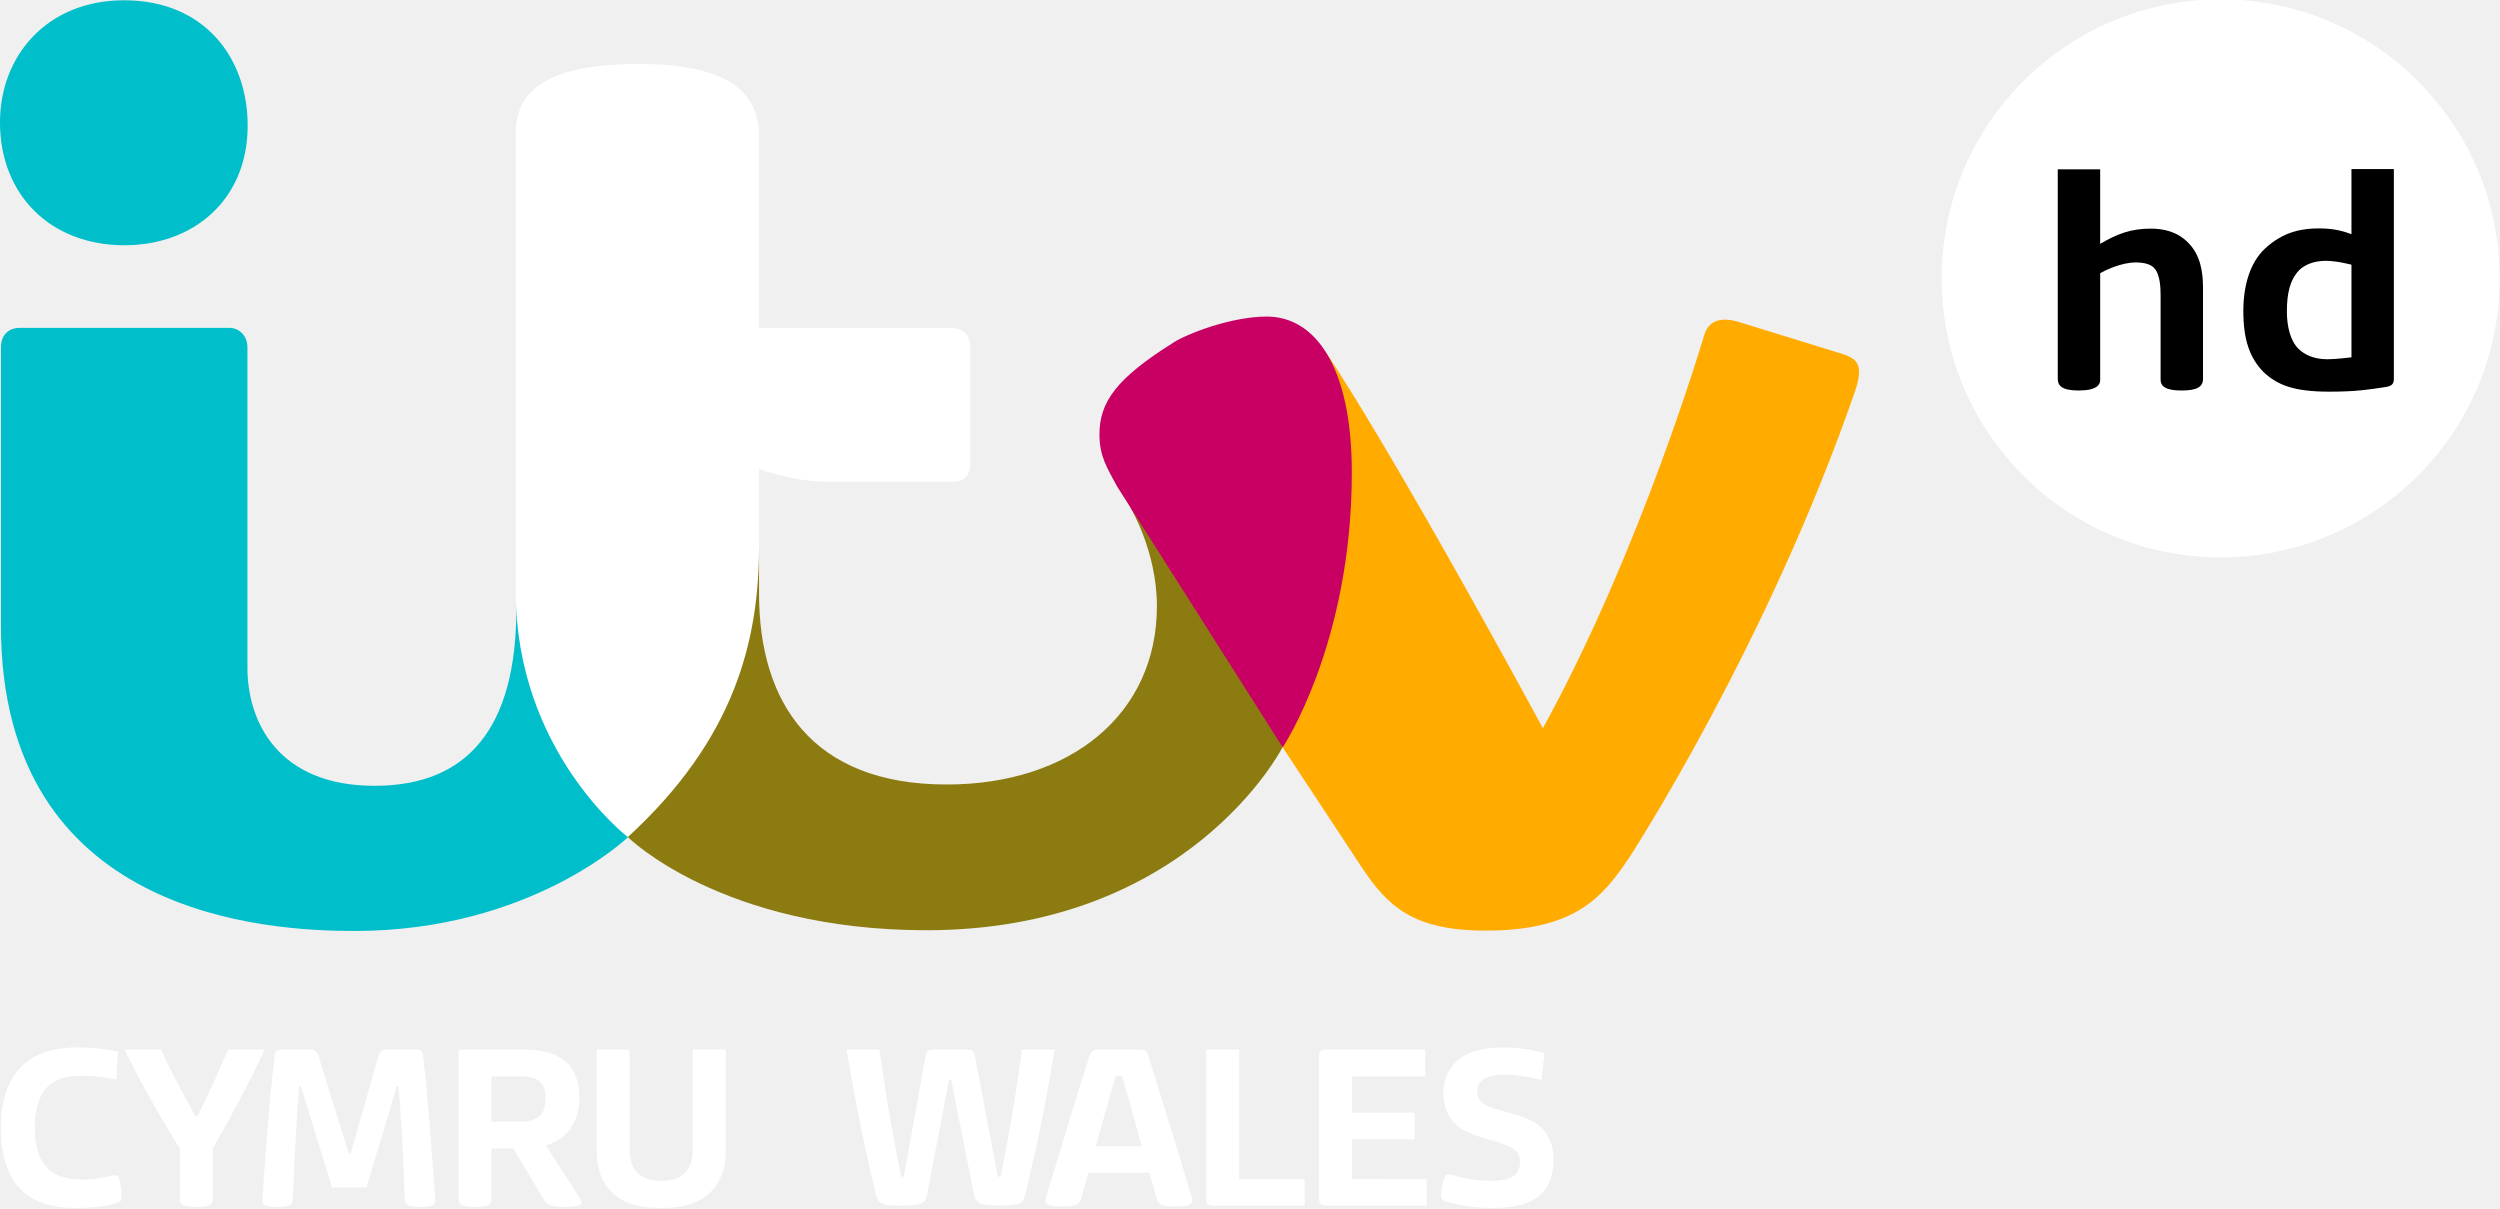
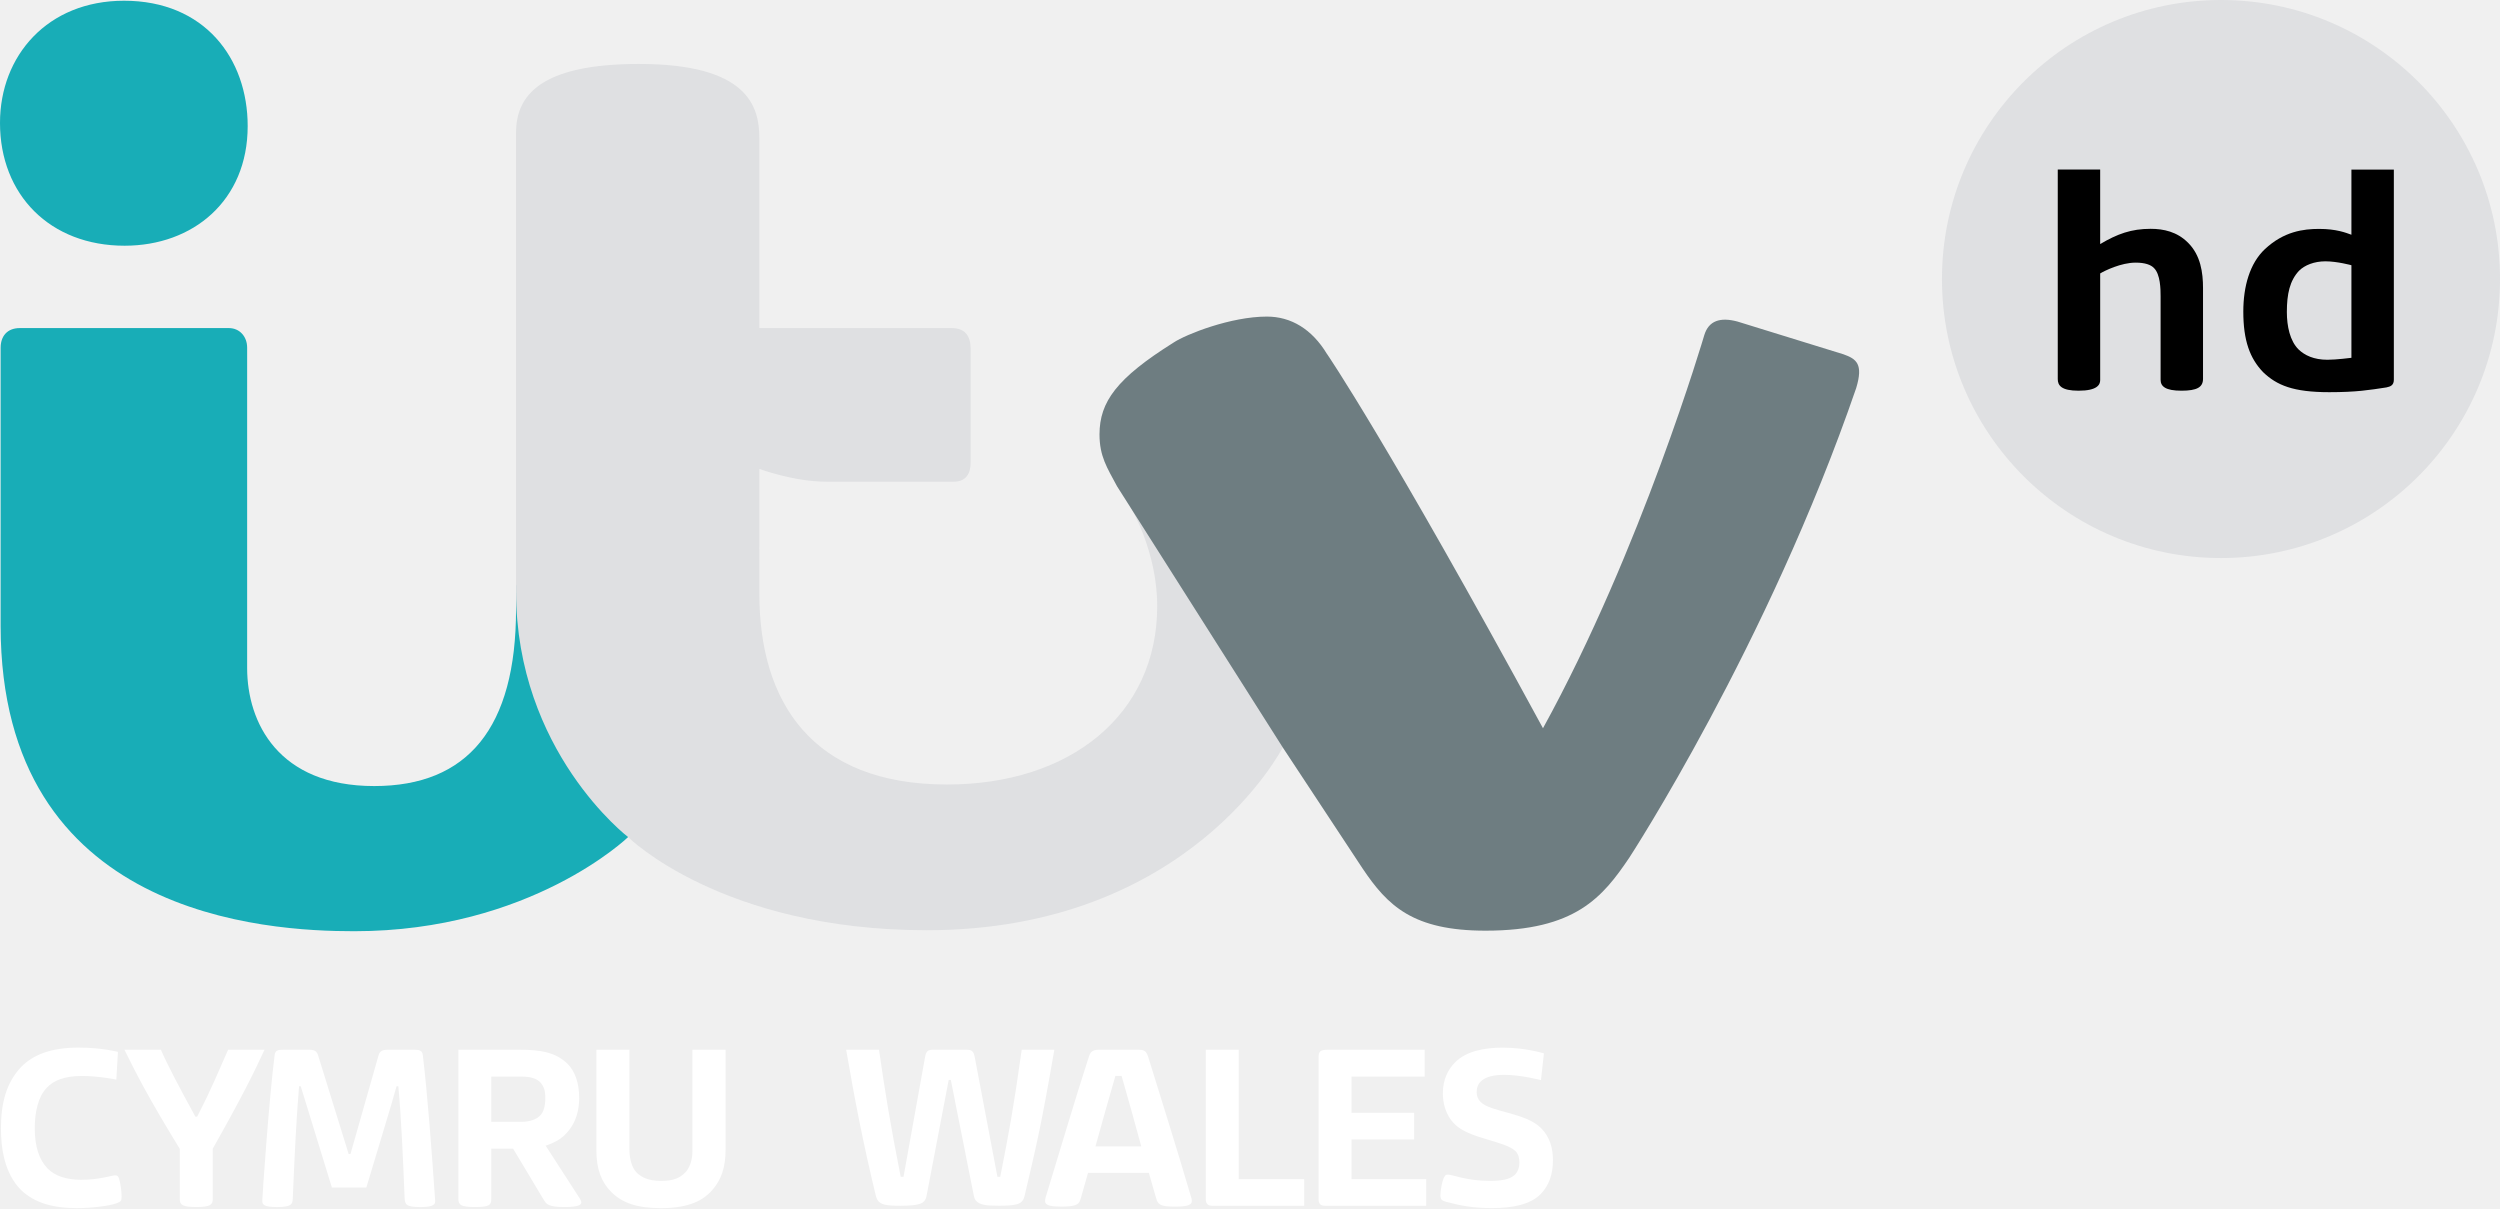
- <svg xmlns="http://www.w3.org/2000/svg" id="svg2" width="267.6" height="129.31" version="1.1">
-   <g id="layer1" transform="translate(-7403.2 -1985.3)">
-     <g id="layer1-17" transform="matrix(.040493 0 0 .040493 7582.3 2082.5)" fill="#fff">
-       <g id="g3120" transform="matrix(.55463 0 0 .55463 -2625.8 -1027.1)" fill="#fff">
-         <path id="path3030" d="m3873.3 3281c-88.223 0-145.66-10.362-219.15-29.959-19.673-5.558-26.811-10.725-26.811-31.906 0-20.708 8.075-64.358 14.828-78.941 7.732-16.251 9.703-18.724 22.47-18.724 20.767 0 86.047 29.959 200.12 29.959 78.866 0 105.14-16.526 120.64-32.413 11.664-12.945 18.666-32.527 18.666-54.916 0-18.075-3.935-40.512-19.098-54.974-52.968-49.809-222.23-58.989-289.55-128.52-46.045-44.87-56.397-105.89-56.397-146.05 0-67.171 24.872-114.37 58.269-148.3 53.19-53.923 140.96-70.217 226.34-70.217 110 0 197.28 27.376 197.28 27.376l-14.081 127.47s-95.355-25.165-174.81-25.165c-106.27 0-132.06 41.655-131.82 82.237 0 18.982 6.614 35.43 19.025 47.185 46.373 48.254 214.64 50.612 287.6 124.18 44.134 44.008 57.071 98.891 57.071 153.99 0 64.277-17.865 119.78-59.169 161.78-49.923 49.168-133.13 65.909-231.43 65.909z" />
-         <path id="path3036" d="m-1054.9 2526v710.48c0 29.254 11.417 39.52 79.04 39.52 69.206 0 77.841-9.448 77.841-39.52v-238.64h104.19l137.84 230.22c7.146 12.143 14.58 24.351 19.648 29.228 15.786 16.093 50.942 18.712 88.958 18.712 63.899 0 78.477-10.862 78.477-20.583 0-6.883-1.486-12.4-11.712-27.282l-158.17-244.7s61.51-18.058 95.17-55.313c54.438-55.124 64.743-122.97 64.743-171.7 0-72.158-19.655-127.42-55.873-163.62-57.258-55.253-128.96-66.802-230.35-66.802zm156.88 128.14h144.91c36.598 0.108 66.906 6.426 86.974 25.598 18.987 19.551 25.785 41.232 25.785 76.27 0 36.878-7.384 66.572-24.96 84.167-16.647 17.267-49.385 29.528-86.602 29.528h-146.1z" />
-         <path id="path2998" d="m-396.83 2526h157.32v471c0 43.764 9.204 91.056 37.358 117.49 20.551 17.849 49.133 36.931 114.53 36.931 58.628 0 88.894-14.531 113.05-38.754 20.853-19.976 35.487-57.366 35.487-101.45v-485.22h158.26v475.74c0 81.684-18.483 146.45-71.313 201.72-34.987 36.41-96.086 77.848-237.01 77.848-114.14 0-185.06-24.941-237.53-77.779-45.59-45.585-70.144-107.98-70.144-197.05z" />
-         <path id="path3196" d="m2665.8 3143h312v127h-437.82c-21.504 0-31.177-9.086-31.177-32.602v-711.4h157z" />
-         <path id="path3198" d="m1999.2 2526c-28.272 0-40.353 9.378-47.193 31.137-67.713 208.21-131.69 427.61-197.4 641.84-7.537 24.449-12.117 36.344-12.117 49.106 0 22.604 35.003 25.922 79.831 25.922 51.462 0 69.916-7.116 79.231-16.319 3.719-3.649 6.783-9.412 9.866-18.57l35.826-126.05h289.91l33.763 117.05c2.855 9.704 5.154 20.451 13.918 28.924 14.493 13.972 43.239 14.968 77.73 14.968 50.724 0 79.531-5.159 79.531-26.973 0-8.589-1.229-11.309-5.215-24.384-69.065-235.72-134.96-442.67-201.98-659.96-10.271-31.127-17.119-36.689-52.07-36.689h-183.63zm78.518 124.89h29.562c31.968 110 63.012 222.78 93.861 336.13h-218.48c31.277-111.63 61.69-222.41 95.062-336.13z" />
-         <path id="path3200" d="m-2303.3 3276c-65.456 0-79.831-9.725-79.831-37.481v-239.89c-153.63-250.25-208.54-361.04-264.01-472.62h174.01c27.099 63.592 84.635 174.22 164.41 319.22h8.4c35.403-72.767 41.267-73.532 147.61-319.22h173.56c-48.022 104.48-107.41 225.44-246.77 471.64v240.98c0 25.872-12.311 37.384-77.39 37.384z" />
-         <path id="path3202" d="m3076.6 3270c-22.112 0-29.964-11.284-29.964-29.964v-680.33c0-23.478 6.924-33.708 43.149-33.708h462.65v128.25h-348.81v172.6h298.47v127.05h-298.47v189.06l356 0.049v127z" />
-         <path id="path3000-1" d="m793.98 2526h156.68c28.074 194.76 52.244 347.78 103.44 605.84h13.428l102.82-571.36c5.234-28.548 13.784-34.48 40.172-34.48h156.67c25.062 0 33.814 6.563 39.384 32.436l108.69 573.4h13.428c41.44-209.79 63.132-325.42 102.38-605.84h155.55c-65.049 377.92-87.642 464.83-141.83 696.63-4.601 17.193-8.255 21.057-12.117 25.68-10.319 11.561-25.396 21.482-108.31 21.482-64.535 0-90.785-3.638-109.7-22.282-7.185-6.905-9.497-14.043-14.168-36.668l-107.48-540.88h-10.074l-104.25 546.08c-3.597 17.926-5.314 22.837-12.27 31.372-8.142 8.472-18.658 22.579-112.22 22.579-75.258 0-91.138-6.753-106.25-21.482-7.864-8.584-12.074-22.879-14.448-34.97-56.599-234.31-96.699-438.73-139.52-687.54z" />
-         <path id="path4251" d="m-3235.8 2900.9c0-117.7 24.236-218.02 98.518-295.03 57.128-56.571 140.91-90.044 272.07-90.044 110.81 0 187.15 20.48 187.15 20.48l-7.592 132.06s-85.136-17.302-164.02-17.302c-81.459 0-134.48 20.473-167.55 56.145-41.29 42.274-57.381 117.03-57.381 192.27 0 89.984 21.242 151.25 61.442 192.98 34.414 35.446 90.258 53.673 160.49 53.673 84.657 0 146.48-21.187 161.55-21.187 11.999 0 17.524 7.2 21.363 26.836 4.842 20.095 9.181 51.311 9.181 73.447 0 23.873-4.795 24.856-24.188 32.84-34.546 12.906-120.12 23.129-188.39 23.129-117.73 0-203.36-26.163-265.89-85.453-81.295-80.591-96.753-202.46-96.753-294.85z" />
-         <path id="path4263" d="m-1919.5 3276.1c-62.565 0-70.291-11.784-70.291-29.676 0-20.651 32.479-490.73 58.89-694.64 2.668-23.107 15.933-25.721 41.105-25.721h123.49c24.034 0 35.962 6.171 42.396 26.043l145.87 470.96h8.762l132.65-466.29c4.562-16.86 10.479-30.708 44.58-30.708h126.32c25.296 0 38.327 3.231 41.383 25.845 23.608 201.19 41.23 442.75 57.357 673.12l1.247 21.072c0.788 12.603 0.277 30.065-68.903 30.065-69.164 0-74.306-11.403-76.55-42.673-7.16-182.63-15.992-383.96-29.949-533.43h-8.484c-26.37 97.16-78.524 262.65-144 483h-164.27l-148.59-483h-7.897c-12.383 146.3-20.964 317.06-30.127 537.01-1.386 23.638-4.233 39.028-74.993 39.028z" />
+ <svg xmlns="http://www.w3.org/2000/svg" id="svg2" width="267.7" height="129.37" version="1.1">
+   <g id="layer1-17" transform="matrix(.040493 0 0 .040493 179.1 97.265)" fill="#fff">
+     <g id="g3120" transform="matrix(.55463 0 0 .55463 -2625.8 -1027.1)" fill="#fff">
+       <path id="path3030" d="m3873.3 3281c-88.223 0-145.66-10.362-219.15-29.959-19.673-5.558-26.811-10.725-26.811-31.906 0-20.708 8.075-64.358 14.828-78.941 7.732-16.251 9.703-18.724 22.47-18.724 20.767 0 86.047 29.959 200.12 29.959 78.866 0 105.14-16.526 120.64-32.413 11.664-12.945 18.666-32.527 18.666-54.916 0-18.075-3.935-40.512-19.098-54.974-52.968-49.809-222.23-58.989-289.55-128.52-46.045-44.87-56.397-105.89-56.397-146.05 0-67.171 24.872-114.37 58.269-148.3 53.19-53.923 140.96-70.217 226.34-70.217 110 0 197.28 27.376 197.28 27.376l-14.081 127.47s-95.355-25.165-174.81-25.165c-106.27 0-132.06 41.655-131.82 82.237 0 18.982 6.614 35.43 19.025 47.185 46.373 48.254 214.64 50.612 287.6 124.18 44.134 44.008 57.071 98.891 57.071 153.99 0 64.277-17.865 119.78-59.169 161.78-49.923 49.168-133.13 65.909-231.43 65.909z" />
+       <path id="path3036" d="m-1054.9 2526v710.48c0 29.254 11.417 39.52 79.04 39.52 69.206 0 77.841-9.448 77.841-39.52v-238.64h104.19l137.84 230.22c7.146 12.143 14.58 24.351 19.648 29.228 15.786 16.093 50.942 18.712 88.958 18.712 63.899 0 78.477-10.862 78.477-20.583 0-6.883-1.486-12.4-11.712-27.282l-158.17-244.7s61.51-18.058 95.17-55.313c54.438-55.124 64.743-122.97 64.743-171.7 0-72.158-19.655-127.42-55.873-163.62-57.258-55.253-128.96-66.802-230.35-66.802zm156.88 128.14h144.91c36.598 0.108 66.906 6.426 86.974 25.598 18.987 19.551 25.785 41.232 25.785 76.27 0 36.878-7.384 66.572-24.96 84.167-16.647 17.267-49.385 29.528-86.602 29.528h-146.1z" />
+       <path id="path2998" d="m-396.83 2526h157.32v471c0 43.764 9.204 91.056 37.358 117.49 20.551 17.849 49.133 36.931 114.53 36.931 58.628 0 88.894-14.531 113.05-38.754 20.853-19.976 35.487-57.366 35.487-101.45v-485.22h158.26v475.74c0 81.684-18.483 146.45-71.313 201.72-34.987 36.41-96.086 77.848-237.01 77.848-114.14 0-185.06-24.941-237.53-77.779-45.59-45.585-70.144-107.98-70.144-197.05z" />
+       <path id="path3196" d="m2665.8 3143h312v127h-437.82c-21.504 0-31.177-9.086-31.177-32.602v-711.4h157z" />
+       <path id="path3198" d="m1999.2 2526c-28.272 0-40.353 9.378-47.193 31.137-67.713 208.21-131.69 427.61-197.4 641.84-7.537 24.449-12.117 36.344-12.117 49.106 0 22.604 35.003 25.922 79.831 25.922 51.462 0 69.916-7.116 79.231-16.319 3.719-3.649 6.783-9.412 9.866-18.57l35.826-126.05h289.91l33.763 117.05c2.855 9.704 5.154 20.451 13.918 28.924 14.493 13.972 43.239 14.968 77.73 14.968 50.724 0 79.531-5.159 79.531-26.973 0-8.589-1.229-11.309-5.215-24.384-69.065-235.72-134.96-442.67-201.98-659.96-10.271-31.127-17.119-36.689-52.07-36.689h-183.63zm78.518 124.89h29.562c31.968 110 63.012 222.78 93.861 336.13h-218.48c31.277-111.63 61.69-222.41 95.062-336.13z" />
+       <path id="path3200" d="m-2303.3 3276c-65.456 0-79.831-9.725-79.831-37.481v-239.89c-153.63-250.25-208.54-361.04-264.01-472.62h174.01c27.099 63.592 84.635 174.22 164.41 319.22h8.4c35.403-72.767 41.267-73.532 147.61-319.22h173.56c-48.022 104.48-107.41 225.44-246.77 471.64v240.98c0 25.872-12.311 37.384-77.39 37.384z" />
+       <path id="path3202" d="m3076.6 3270c-22.112 0-29.964-11.284-29.964-29.964v-680.33c0-23.478 6.924-33.708 43.149-33.708h462.65v128.25h-348.81v172.6h298.47v127.05h-298.47v189.06l356 0.049v127z" />
+       <path id="path3000-1" d="m793.98 2526h156.68c28.074 194.76 52.244 347.78 103.44 605.84h13.428l102.82-571.36c5.234-28.548 13.784-34.48 40.172-34.48h156.67c25.062 0 33.814 6.563 39.384 32.436l108.69 573.4h13.428c41.44-209.79 63.132-325.42 102.38-605.84h155.55c-65.049 377.92-87.642 464.83-141.83 696.63-4.601 17.193-8.255 21.057-12.117 25.68-10.319 11.561-25.396 21.482-108.31 21.482-64.535 0-90.785-3.638-109.7-22.282-7.185-6.905-9.497-14.043-14.168-36.668l-107.48-540.88h-10.074l-104.25 546.08c-3.597 17.926-5.314 22.837-12.27 31.372-8.142 8.472-18.658 22.579-112.22 22.579-75.258 0-91.138-6.753-106.25-21.482-7.864-8.584-12.074-22.879-14.448-34.97-56.599-234.31-96.699-438.73-139.52-687.54z" />
+       <path id="path4251" d="m-3235.8 2900.9c0-117.7 24.236-218.02 98.518-295.03 57.128-56.571 140.91-90.044 272.07-90.044 110.81 0 187.15 20.48 187.15 20.48l-7.592 132.06s-85.136-17.302-164.02-17.302c-81.459 0-134.48 20.473-167.55 56.145-41.29 42.274-57.381 117.03-57.381 192.27 0 89.984 21.242 151.25 61.442 192.98 34.414 35.446 90.258 53.673 160.49 53.673 84.657 0 146.48-21.187 161.55-21.187 11.999 0 17.524 7.2 21.363 26.836 4.842 20.095 9.181 51.311 9.181 73.447 0 23.873-4.795 24.856-24.188 32.84-34.546 12.906-120.12 23.129-188.39 23.129-117.73 0-203.36-26.163-265.89-85.453-81.295-80.591-96.753-202.46-96.753-294.85z" />
+       <path id="path4263" d="m-1919.5 3276.1c-62.565 0-70.291-11.784-70.291-29.676 0-20.651 32.479-490.73 58.89-694.64 2.668-23.107 15.933-25.721 41.105-25.721h123.49c24.034 0 35.962 6.171 42.396 26.043l145.87 470.96h8.762l132.65-466.29c4.562-16.86 10.479-30.708 44.58-30.708h126.32c25.296 0 38.327 3.231 41.383 25.845 23.608 201.19 41.23 442.75 57.357 673.12l1.247 21.072c0.788 12.603 0.277 30.065-68.903 30.065-69.164 0-74.306-11.403-76.55-42.673-7.16-182.63-15.992-383.96-29.949-533.43h-8.484c-26.37 97.16-78.524 262.65-144 483h-164.27l-148.59-483h-7.897c-12.383 146.3-20.964 317.06-30.127 537.01-1.386 23.638-4.233 39.028-74.993 39.028z" />
+     </g>
+   </g>
+   <g id="g831" transform="scale(1.3453)">
+     <path id="path3039-3" d="m198.99 22.209a22.209 22.209 0 0 1-22.209 22.209 22.209 22.209 0 0 1-22.209-22.209 22.209 22.209 0 0 1 22.209-22.209 22.209 22.209 0 0 1 22.209 22.209z" fill="#dfe0e2" fill-rule="evenodd" />
+     <g id="g824-4" transform="matrix(.74362 0 0 .74362 .00037876 .061933)" stroke-width=".343">
+       <g id="g817-4" fill="#18adb7">
+         <path id="path3018" d="m-5.0934e-4 13.066c0-7.188 5.093-13.071 13.276-13.071 8.616 0 13.235 6.171 13.235 13.42 0 7.972-5.837 12.803-13.174 12.803-7.985 0-13.338-5.447-13.338-13.153z" />
+         <path id="path3020" d="m0.068 37.141c0-1.224 0.686-2.108 2.056-2.108h22.366c1.182 0 1.963 0.936 1.963 2.087v34.29c0 5.846 3.329 12.645 13.602 12.645 10.005 0 15.181-6.225 15.181-18.936v-2.672l10.622 20.217 1.371 6.853s-10.422 10.076-29.312 10.076c-9.376 0-37.85-1.538-37.85-32.691z" />
      </g>
+       <path id="path3024" d="m68.4 6.762c-10.618-1e-7 -13.164 3.42-13.164 7.367v49.082c0 17.137 11.992 26.303 11.992 26.303s10.014 9.973 31.975 9.973c28.123 0 38.1-19.566 38.1-19.566l-1.312-18.229-14.982-7.481s2.856 4.683 2.856 10.584c0 11.61-9.294 19.094-22.502 19.094-14.485 0-20.084-8.879-20.084-20.418v-4.797l-0.006 0.006c6.84e-4 -0.116 0.006-0.232 0.006-0.348v-8.225s3.67 1.371 7.197 1.371h13.602c1.349 0 1.818-0.908 1.818-2.057v-12.15c0-1.374-0.573-2.24-2.057-2.24h-20.561v-20.363c0-3.389-1.273-7.906-12.877-7.906z" fill="#dfe0e2" />
+       <path id="path3028" d="m135.6 33.803c-3.867 0-8.639 1.897-9.963 2.768-6.128 3.839-7.936 6.354-7.949 9.832 0 2.366 0.812 3.572 1.877 5.564l17.738 27.953 8.525 12.928c2.706 4.039 5.412 6.686 13.182 6.686 9.63 0 12.535-3.59 15.389-7.818 0 0 14.821-22.723 24.285-50.266 0.778-2.569 0.028-3.114-1.353-3.607l-11.379-3.516c-1.81-0.477-3.059-0.099-3.531 1.467 0 0-6.722 22.905-17.264 42.072-16.598-30.558-23.113-40.057-23.113-40.057l-2e-3 0.006c-1.62-2.689-3.868-4.012-6.441-4.012z" fill="#6e7d81" />
    </g>
-     <path id="path3018-2" d="m7403.2 1998.4c0-7.188 5.093-13.071 13.276-13.071 8.616 0 13.235 6.171 13.235 13.42 0 7.972-5.837 12.804-13.174 12.804-7.985 0-13.338-5.447-13.338-13.153z" fill="#00beca" />
-     <path id="path3020-0" d="m7403.3 2022.5c0-1.224 0.686-2.108 2.056-2.108h22.366c1.181 0 1.963 0.936 1.963 2.087v34.289c0 5.846 3.329 12.645 13.602 12.645 10.005 0 15.181-6.226 15.181-18.936v-2.672l10.622 20.217 1.371 6.853s-10.422 10.076-29.312 10.076c-9.376 0-37.85-1.538-37.85-32.691z" fill="#00beca" />
-     <path id="path3024-4" d="m7470.4 2074.9 10.622-27.413 3.427-3.427v4.797c0 11.539 5.598 20.416 20.082 20.416 13.208 0 22.504-7.482 22.504-19.092 0-5.902-2.857-10.584-2.857-10.584l14.982 7.481 1.313 18.227s-9.977 19.567-38.101 19.567c-21.961 0-31.973-9.973-31.973-9.973z" fill="#8c7b11" />
-     <path id="path3022-2" d="m7470.4 2074.9s-11.993-9.165-11.993-26.302v-49.083c0-3.947 2.547-7.367 13.165-7.367 11.604 0 12.877 4.517 12.877 7.905v20.364h20.56c1.484 0 2.056 0.867 2.056 2.241v12.151c0 1.149-0.469 2.056-1.817 2.056h-13.602c-3.527 0-7.196-1.371-7.196-1.371v8.224c0 10.254-2.65 20.728-14.049 31.182z" fill="#fff" />
-     <path id="path3028-0" d="m7540.5 2065.3 3.265-35.868 1.475-6.242s6.515 9.499 23.113 40.058c10.542-19.167 17.264-42.071 17.264-42.071 0.472-1.566 1.722-1.945 3.531-1.468l11.379 3.517c1.381 0.493 2.131 1.039 1.353 3.607-9.464 27.543-24.285 50.263-24.285 50.263-2.853 4.229-5.76 7.818-15.39 7.818-7.769 0-10.475-2.646-13.181-6.685z" fill="#ffab00" />
-     <path id="path3026-2" d="m7540.5 2065.3-17.739-27.951c-1.065-1.992-1.876-3.2-1.876-5.566 0.014-3.478 1.821-5.992 7.948-9.831 1.324-0.87 6.096-2.767 9.963-2.767 5.214 0 9.104 5.397 9.104 16.688 0 18.372-7.401 29.428-7.401 29.428z" fill="#c80063" />
-     <circle id="path3039" cx="7640.9" cy="2015.1" r="29.865" fill="#fff" fill-rule="evenodd" />
-     <path id="path2998-1" d="m7625.7 2027.1c-1.857 0-2.237-0.565-2.237-1.247v-22.43h4.539v7.981c1.833-1.088 3.334-1.632 5.4-1.632 1.381 0 2.827 0.305 4.007 1.492 1.346 1.341 1.601 3.184 1.601 4.857v9.702c0 0.905-0.639 1.276-2.314 1.276-1.703 0-2.225-0.46-2.225-1.163v-8.954c0-0.727-0.016-2.341-0.716-3.017-0.33-0.342-0.945-0.573-1.959-0.573-1.546 0-3.312 0.865-3.792 1.157v11.422c0 0.502-0.341 1.128-2.302 1.128z" />
-     <path id="path3000" d="m7654.9 2003.4v6.972c-0.599-0.217-1.609-0.624-3.459-0.624-1.665 0-3.772 0.261-5.807 2.17-1.609 1.511-2.307 3.976-2.307 6.675 0 3.106 0.699 5.021 2.131 6.5 1.46 1.393 3.207 2.131 7.068 2.131 2.904 0 4.295-0.23 6.115-0.51 0.447-0.09 0.797-0.236 0.797-0.825v-22.489h-4.539zm-2.784 9.818c1.263 0 2.784 0.418 2.784 0.418v9.909s-1.613 0.209-2.564 0.209c-1.47 0-2.442-0.48-3.094-1.104-0.92-0.908-1.253-2.489-1.253-4.015 0-1.901 0.308-3.345 1.3-4.403 0.609-0.608 1.635-1.013 2.827-1.013z" />
+     <g id="g850" transform="translate(-.0074091 -.00099373)">
+       <path id="path2998-9" d="m165.46 31.1c-1.381 0-1.664-0.42-1.664-0.927v-16.68h3.376v5.935c1.363-0.809 2.479-1.214 4.016-1.214 1.027 0 2.103 0.227 2.98 1.109 1.001 0.997 1.19 2.368 1.19 3.612v7.215c0 0.673-0.475 0.949-1.721 0.949-1.266 0-1.655-0.342-1.655-0.865v-6.659c0-0.54-0.012-1.741-0.532-2.244-0.245-0.254-0.702-0.426-1.457-0.426-1.149 0-2.463 0.643-2.82 0.861v8.494c0 0.373-0.254 0.839-1.712 0.839z" />
+       <path id="path3000-2" d="m187.17 13.5v5.185c-0.446-0.161-1.197-0.464-2.572-0.464-1.238 0-2.805 0.194-4.318 1.613-1.196 1.124-1.715 2.957-1.715 4.964 0 2.309 0.52 3.734 1.585 4.834 1.086 1.036 2.385 1.585 5.256 1.585 2.159 0 3.194-0.171 4.548-0.379 0.332-0.067 0.593-0.176 0.593-0.614v-16.724h-3.376zm-2.071 7.301c0.939 0 2.071 0.311 2.071 0.311v7.369s-1.2 0.155-1.907 0.155c-1.093 0-1.816-0.357-2.301-0.821-0.684-0.676-0.931-1.851-0.931-2.986 0-1.413 0.229-2.488 0.967-3.274 0.453-0.452 1.216-0.754 2.102-0.754z" />
+     </g>
  </g>
</svg>
